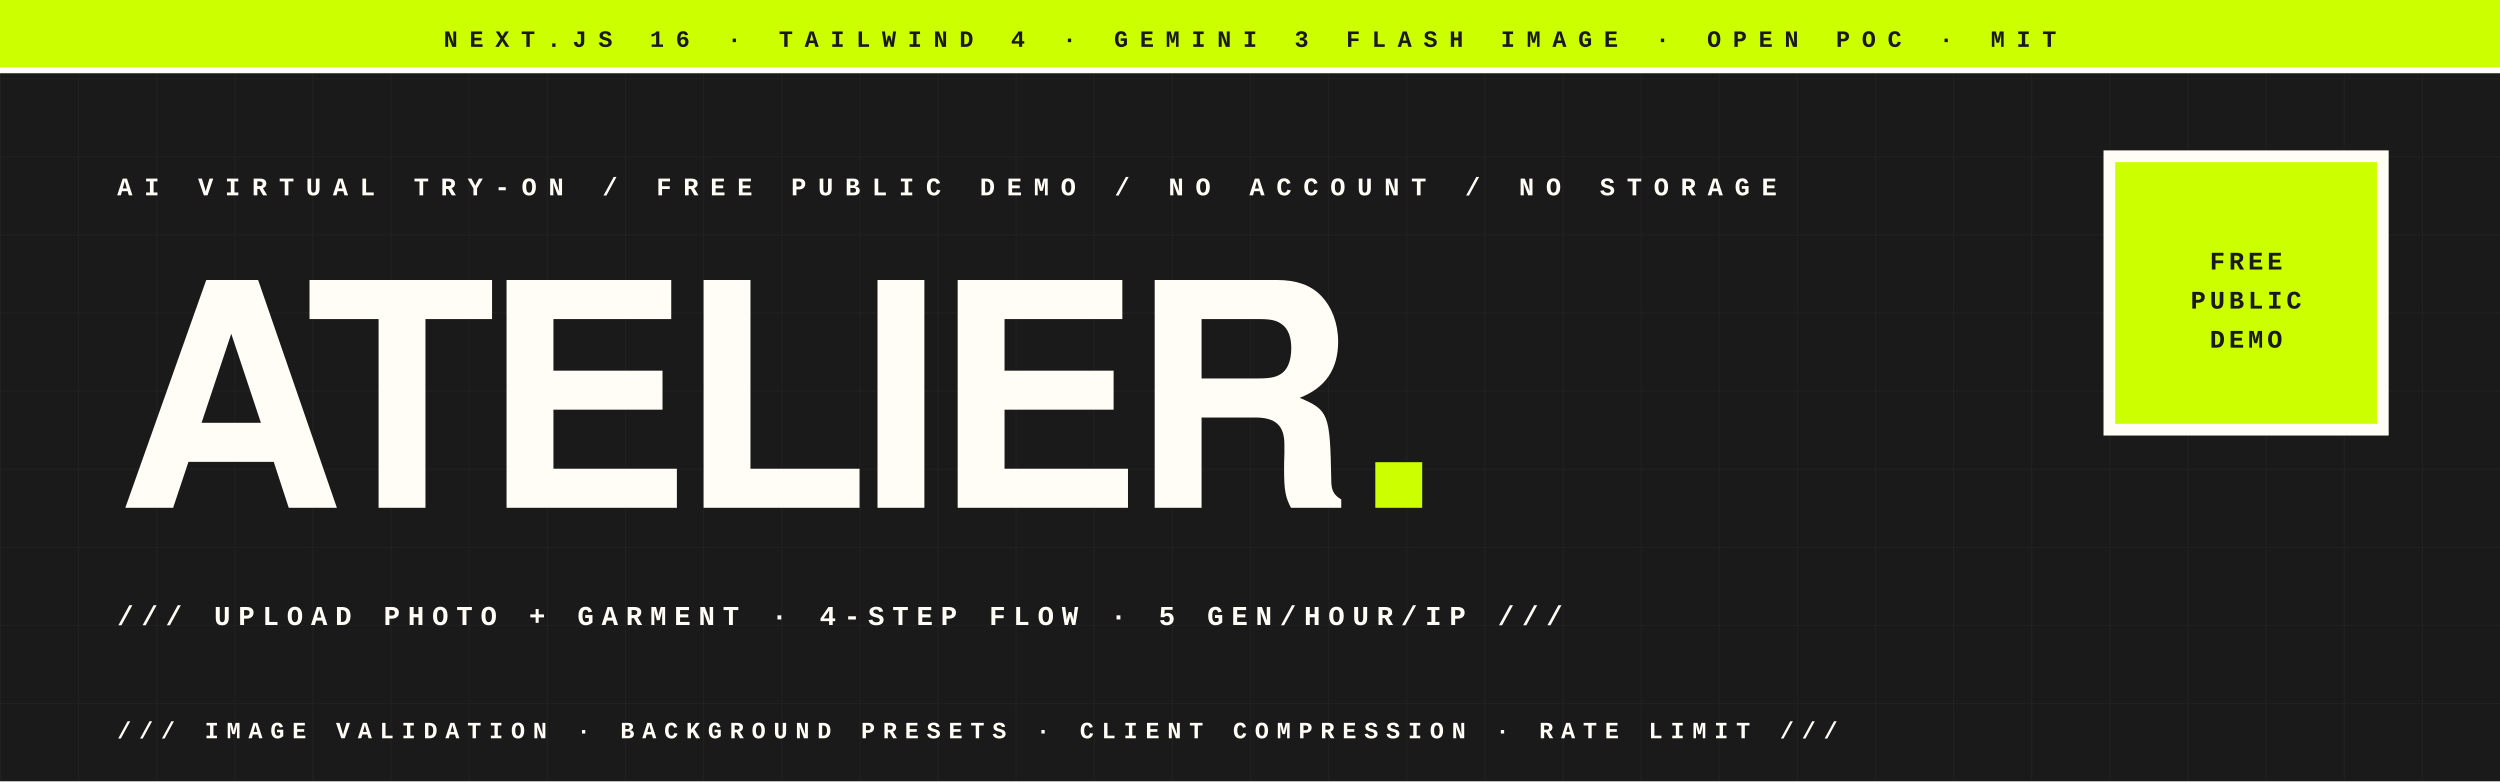
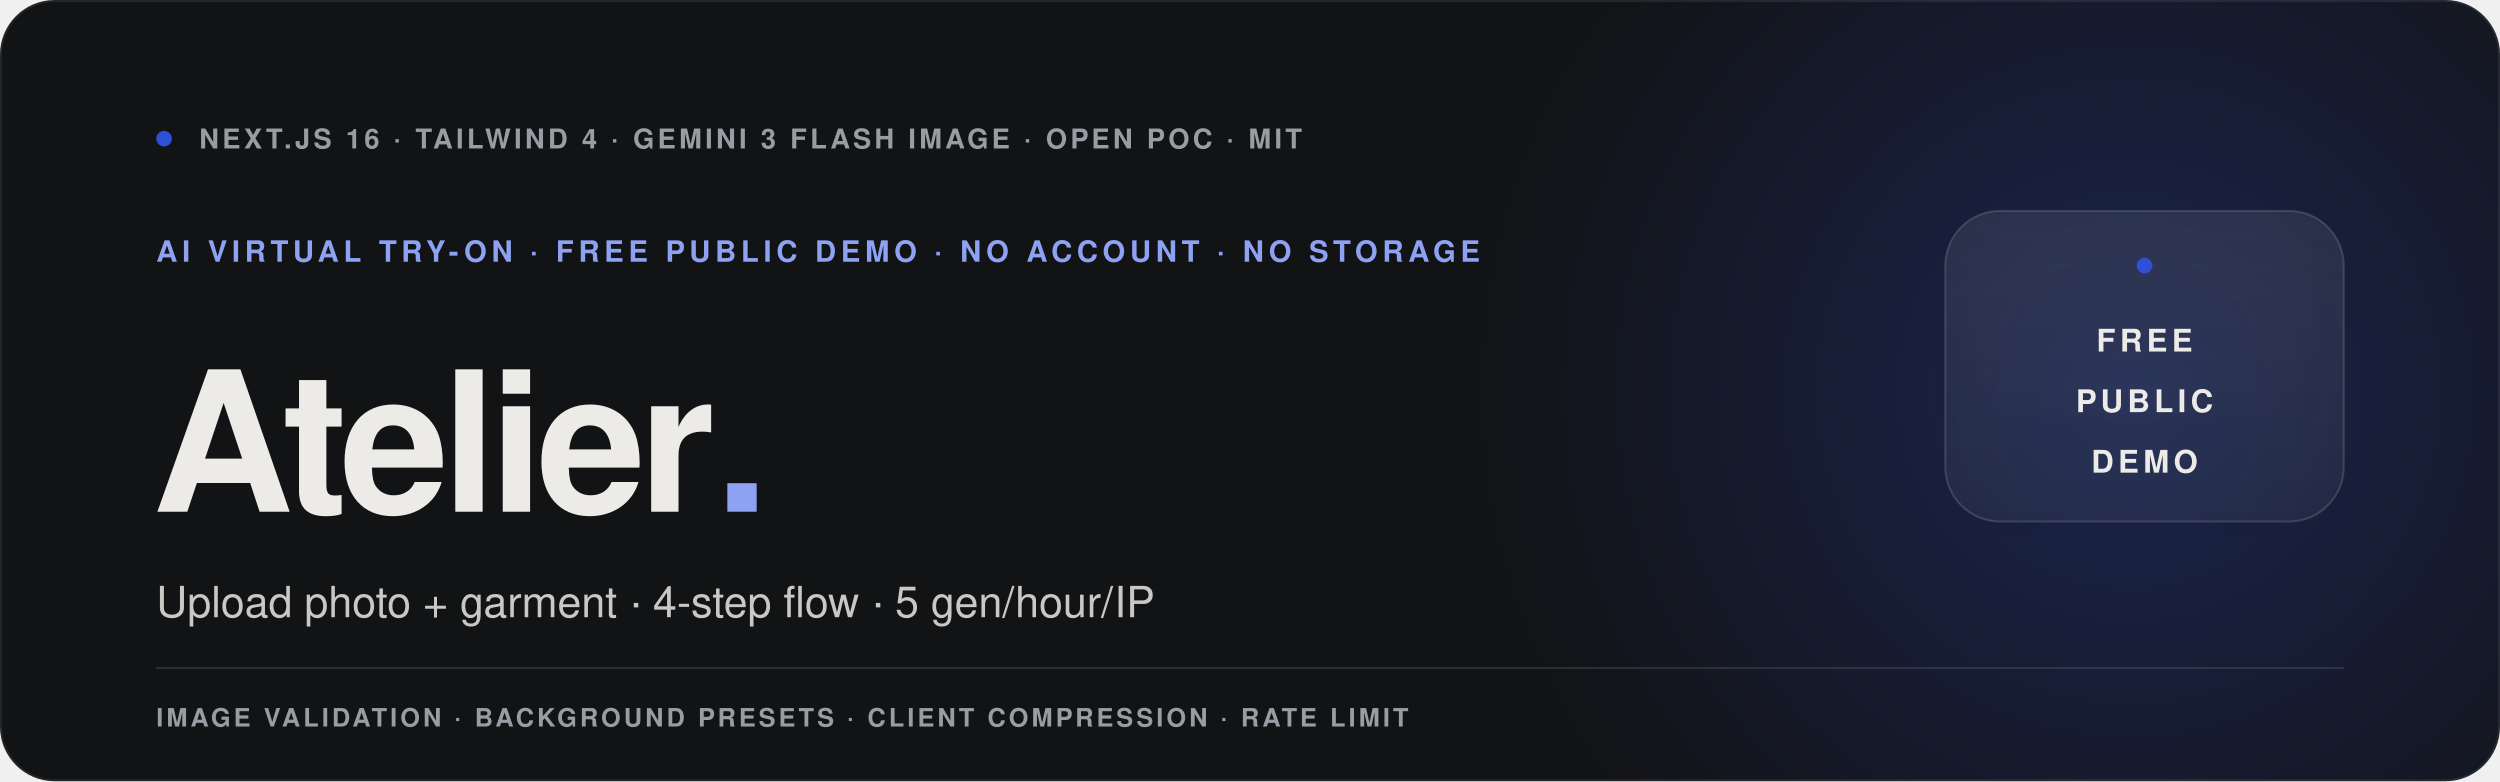
- <svg xmlns="http://www.w3.org/2000/svg" viewBox="0 0 1280 400" width="1280" height="400" role="img" aria-label="Atelier Virtuel — AI virtual try-on POC">
+ <svg xmlns="http://www.w3.org/2000/svg" viewBox="0 0 1280 400" width="1280" height="400" role="img" aria-label="Atelier Virtuel: AI virtual try-on POC">
  <defs>
-     <pattern id="grid" width="40" height="40" patternUnits="userSpaceOnUse">
-       <path d="M 40 0 L 0 0 0 40" fill="none" stroke="#FFFDF5" stroke-width="0.5" stroke-opacity="0.06" />
-     </pattern>
+     <radialGradient id="glow" gradientUnits="userSpaceOnUse" cx="1090" cy="200" r="340">
+       <stop offset="0" stop-color="#2E4FD6" stop-opacity=".30" />
+       <stop offset="1" stop-color="#2E4FD6" stop-opacity="0" />
+     </radialGradient>
+     <linearGradient id="card" x1="0" y1="0" x2="0" y2="1">
+       <stop offset="0" stop-color="#FFFFFF" stop-opacity=".08" />
+       <stop offset="1" stop-color="#FFFFFF" stop-opacity=".04" />
+     </linearGradient>
+     <filter id="lift" x="-30%" y="-30%" width="160%" height="170%">
+       <feDropShadow dx="0" dy="12" stdDeviation="16" flood-color="#000000" flood-opacity=".45" />
+     </filter>
    <style>
-       .heading { font-family: 'Helvetica Neue', 'Arial Black', Helvetica, Arial, sans-serif; font-weight: 900; }
-       .mono    { font-family: ui-monospace, 'SF Mono', Menlo, Consolas, 'Courier New', monospace; font-weight: 700; }
+       text { font-family: Satoshi,'Helvetica Neue',Helvetica,Arial,'Liberation Sans',sans-serif; }
    </style>
  </defs>
-   <rect width="1280" height="400" fill="#1A1A1A" />
-   <rect width="1280" height="400" fill="url(#grid)" />
-   <rect x="0" y="0" width="1280" height="36" fill="#CCFF00" />
-   <line x1="0" y1="36" x2="1280" y2="36" stroke="#FFFDF5" stroke-width="3" />
-   <text class="mono" x="640" y="24" text-anchor="middle" font-size="12" fill="#1A1A1A" letter-spacing="6">NEXT.JS 16 · TAILWIND 4 · GEMINI 3 FLASH IMAGE · OPEN POC · MIT</text>
-   <text class="mono" x="60" y="100" font-size="13" fill="#FFFDF5" letter-spacing="6">AI VIRTUAL TRY-ON / FREE PUBLIC DEMO / NO ACCOUNT / NO STORAGE</text>
-   <text class="heading" x="60" y="260" font-size="160" fill="#FFFDF5" letter-spacing="-6">ATELIER<tspan fill="#CCFF00">.</tspan>
+   <rect width="1280" height="400" rx="28" fill="#121315" />
+   <rect width="1280" height="400" rx="28" fill="url(#glow)" />
+   <rect x="0.5" y="0.5" width="1279" height="399" rx="27.5" fill="none" stroke="#FFFFFF" stroke-opacity=".08" />
+   <circle cx="84" cy="71" r="4" fill="#2E4FD6" />
+   <text x="102" y="76" font-size="14" font-weight="600" letter-spacing="1.68" fill="#9A9CA3">NEXT.JS 16 · TAILWIND 4 · GEMINI 3 FLASH IMAGE · OPEN POC · MIT</text>
+   <text x="80" y="134" font-size="15" font-weight="700" letter-spacing="2.40" fill="#8EA2F4">AI VIRTUAL TRY-ON · FREE PUBLIC DEMO · NO ACCOUNT · NO STORAGE</text>
+   <text x="78" y="262" font-size="100.0" font-weight="700" letter-spacing="-3.50" fill="#ECEBE7">Atelier<tspan fill="#8EA2F4">.</tspan>
  </text>
-   <text class="mono" x="60" y="320" font-size="14" fill="#FFFDF5" letter-spacing="4">/// UPLOAD PHOTO + GARMENT · 4-STEP FLOW · 5 GEN/HOUR/IP ///</text>
-   <rect x="1080" y="80" width="140" height="140" fill="#CCFF00" stroke="#FFFDF5" stroke-width="6" />
-   <text class="mono" x="1150" y="138" text-anchor="middle" font-size="13" fill="#1A1A1A" letter-spacing="2">FREE</text>
-   <text class="mono" x="1150" y="158" text-anchor="middle" font-size="13" fill="#1A1A1A" letter-spacing="2">PUBLIC</text>
-   <text class="mono" x="1150" y="178" text-anchor="middle" font-size="13" fill="#1A1A1A" letter-spacing="2">DEMO</text>
-   <text class="mono" x="60" y="378" font-size="12" fill="#FFFDF5" letter-spacing="4">/// IMAGE VALIDATION · BACKGROUND PRESETS · CLIENT COMPRESSION · RATE LIMIT ///</text>
+   <text x="80" y="316" font-size="22" font-weight="500" fill="#C9C8C4">Upload photo + garment · 4-step flow · 5 gen/hour/IP</text>
+   <line x1="80" y1="342" x2="1200" y2="342" stroke="#ECEBE7" stroke-opacity=".12" />
+   <text x="80" y="372" font-size="13" font-weight="600" letter-spacing="1.56" fill="#9A9CA3">IMAGE VALIDATION · BACKGROUND PRESETS · CLIENT COMPRESSION · RATE LIMIT</text>
+   <g filter="url(#lift)">
+     <rect x="996" y="108" width="204" height="159" rx="28" fill="url(#card)" stroke="#FFFFFF" stroke-opacity=".14" />
+   </g>
+   <circle cx="1098" cy="136" r="4" fill="#2E4FD6" />
+   <text x="1098" y="180" text-anchor="middle" font-size="16" font-weight="700" letter-spacing="2.2" fill="#ECEBE7">FREE</text>
+   <text x="1098" y="211" text-anchor="middle" font-size="16" font-weight="700" letter-spacing="2.2" fill="#ECEBE7">PUBLIC</text>
+   <text x="1098" y="242" text-anchor="middle" font-size="16" font-weight="700" letter-spacing="2.2" fill="#ECEBE7">DEMO</text>
</svg>
